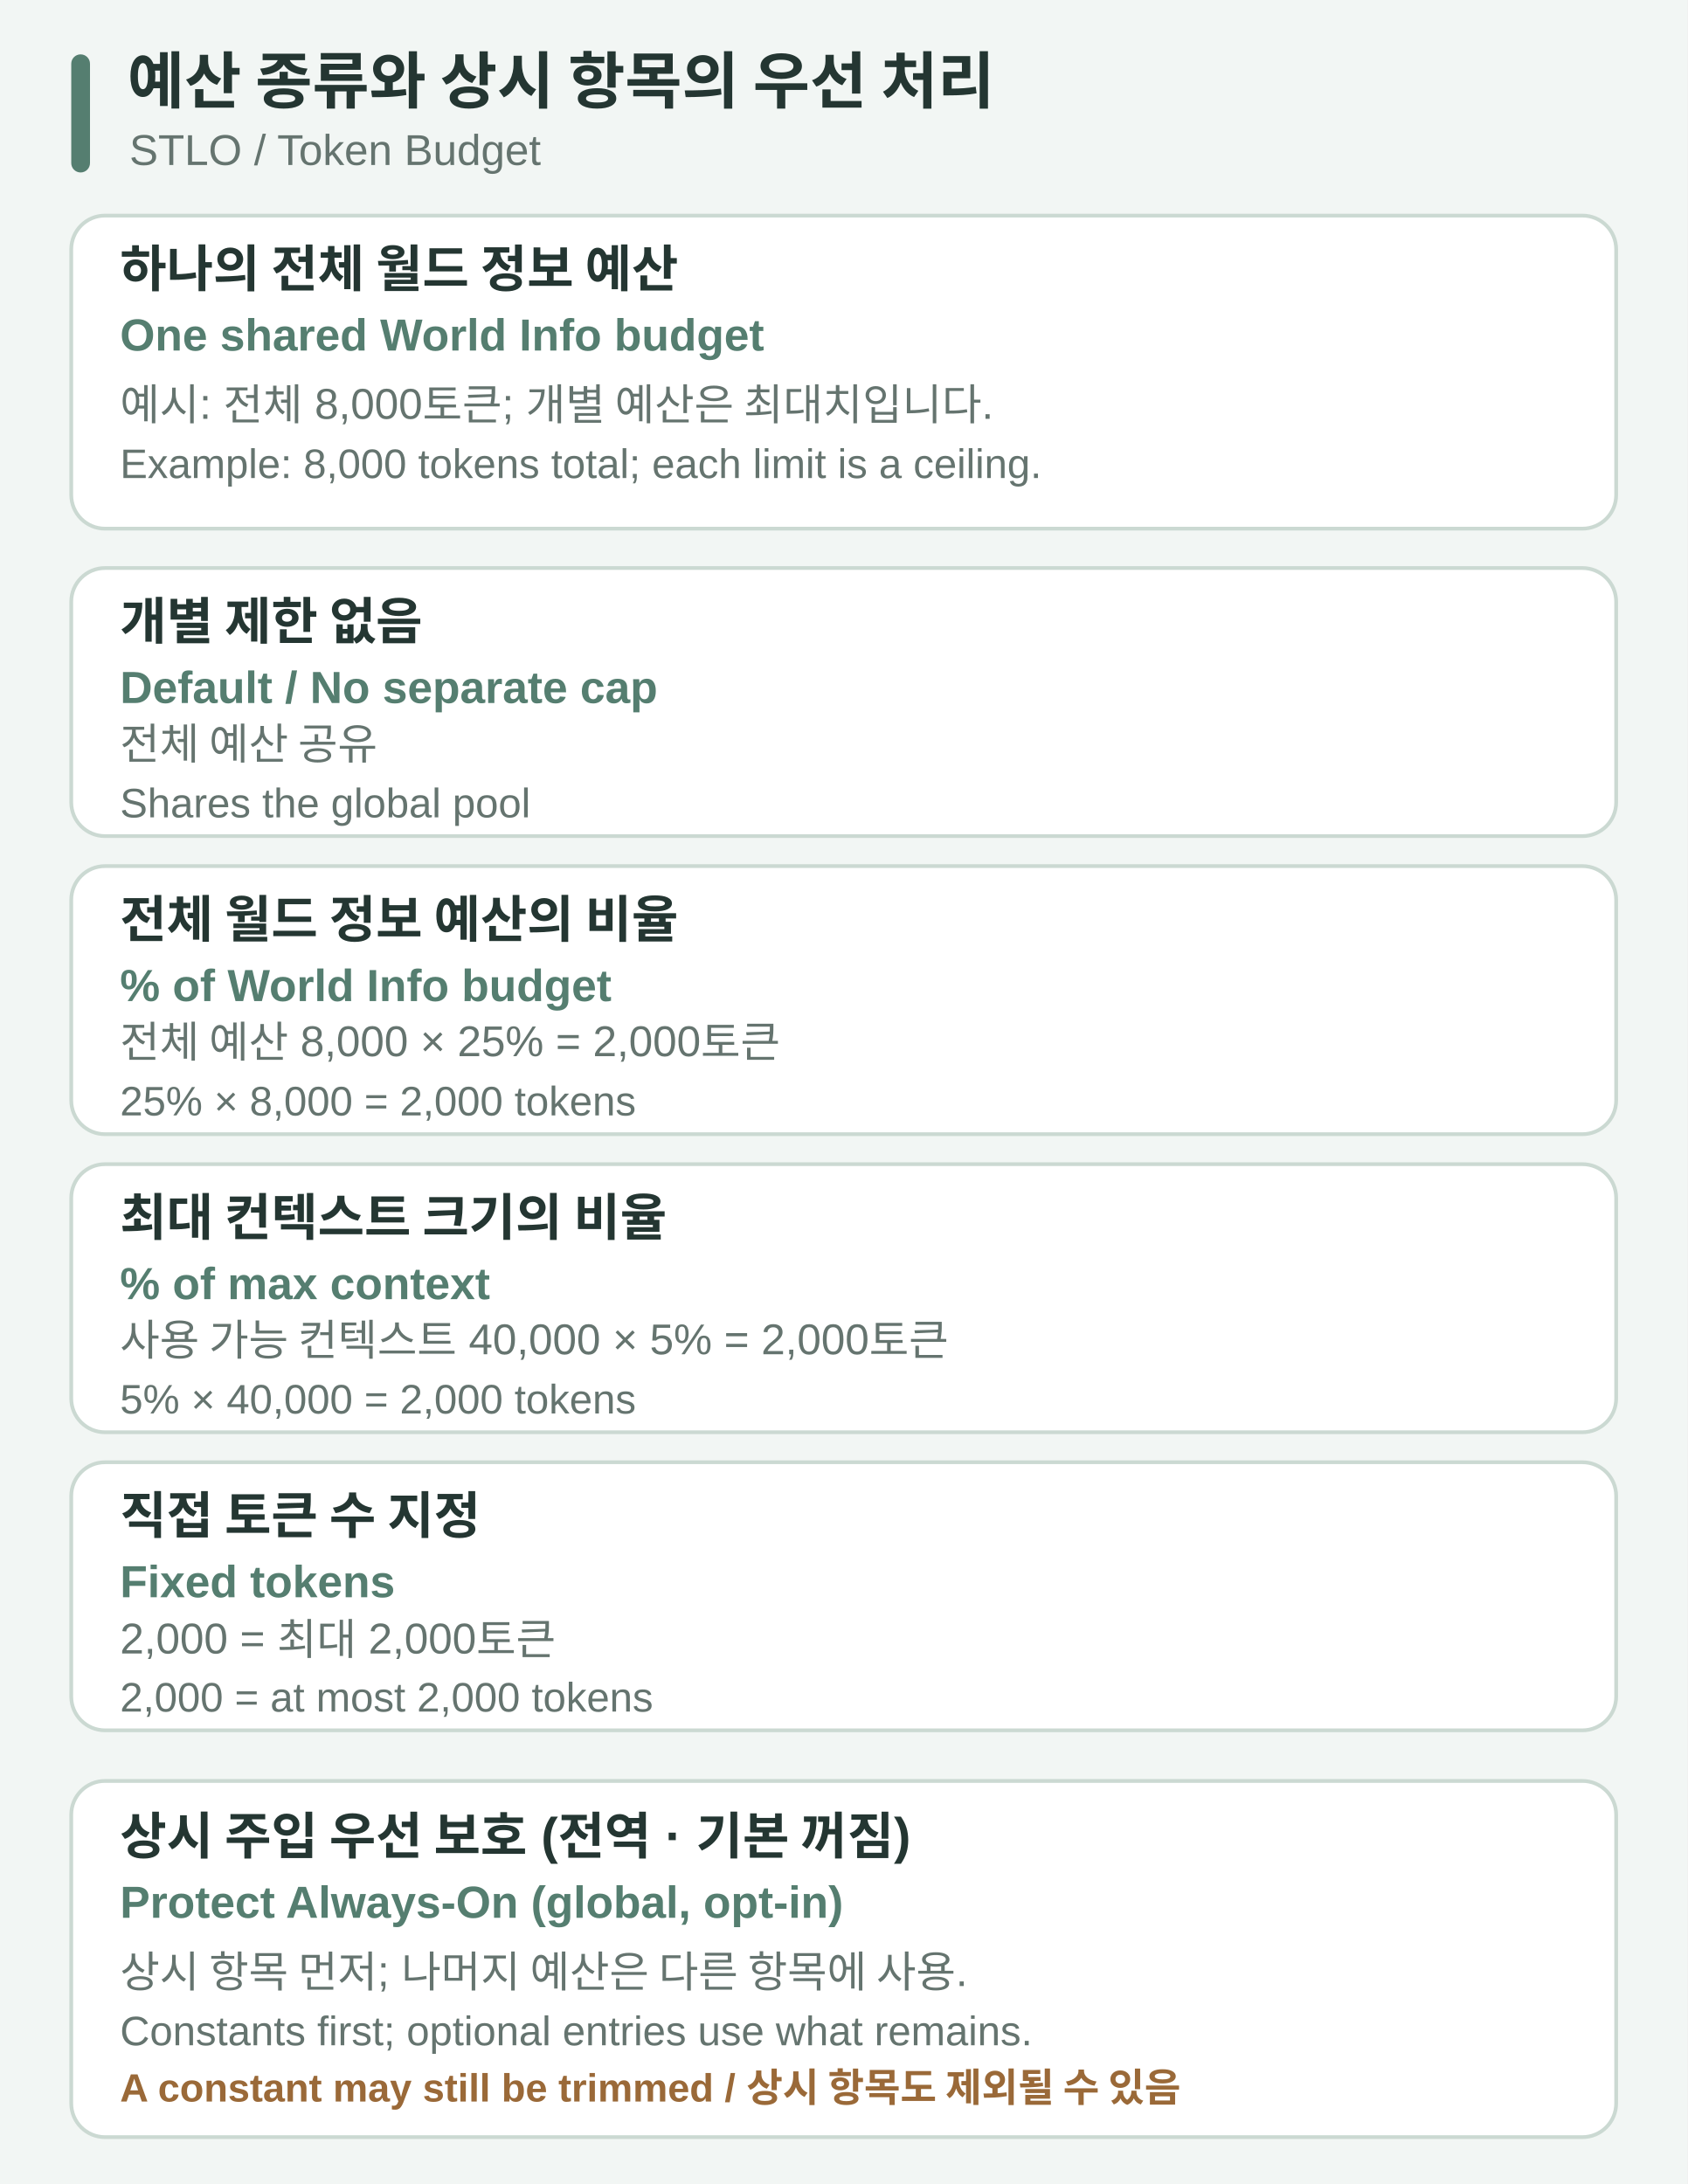
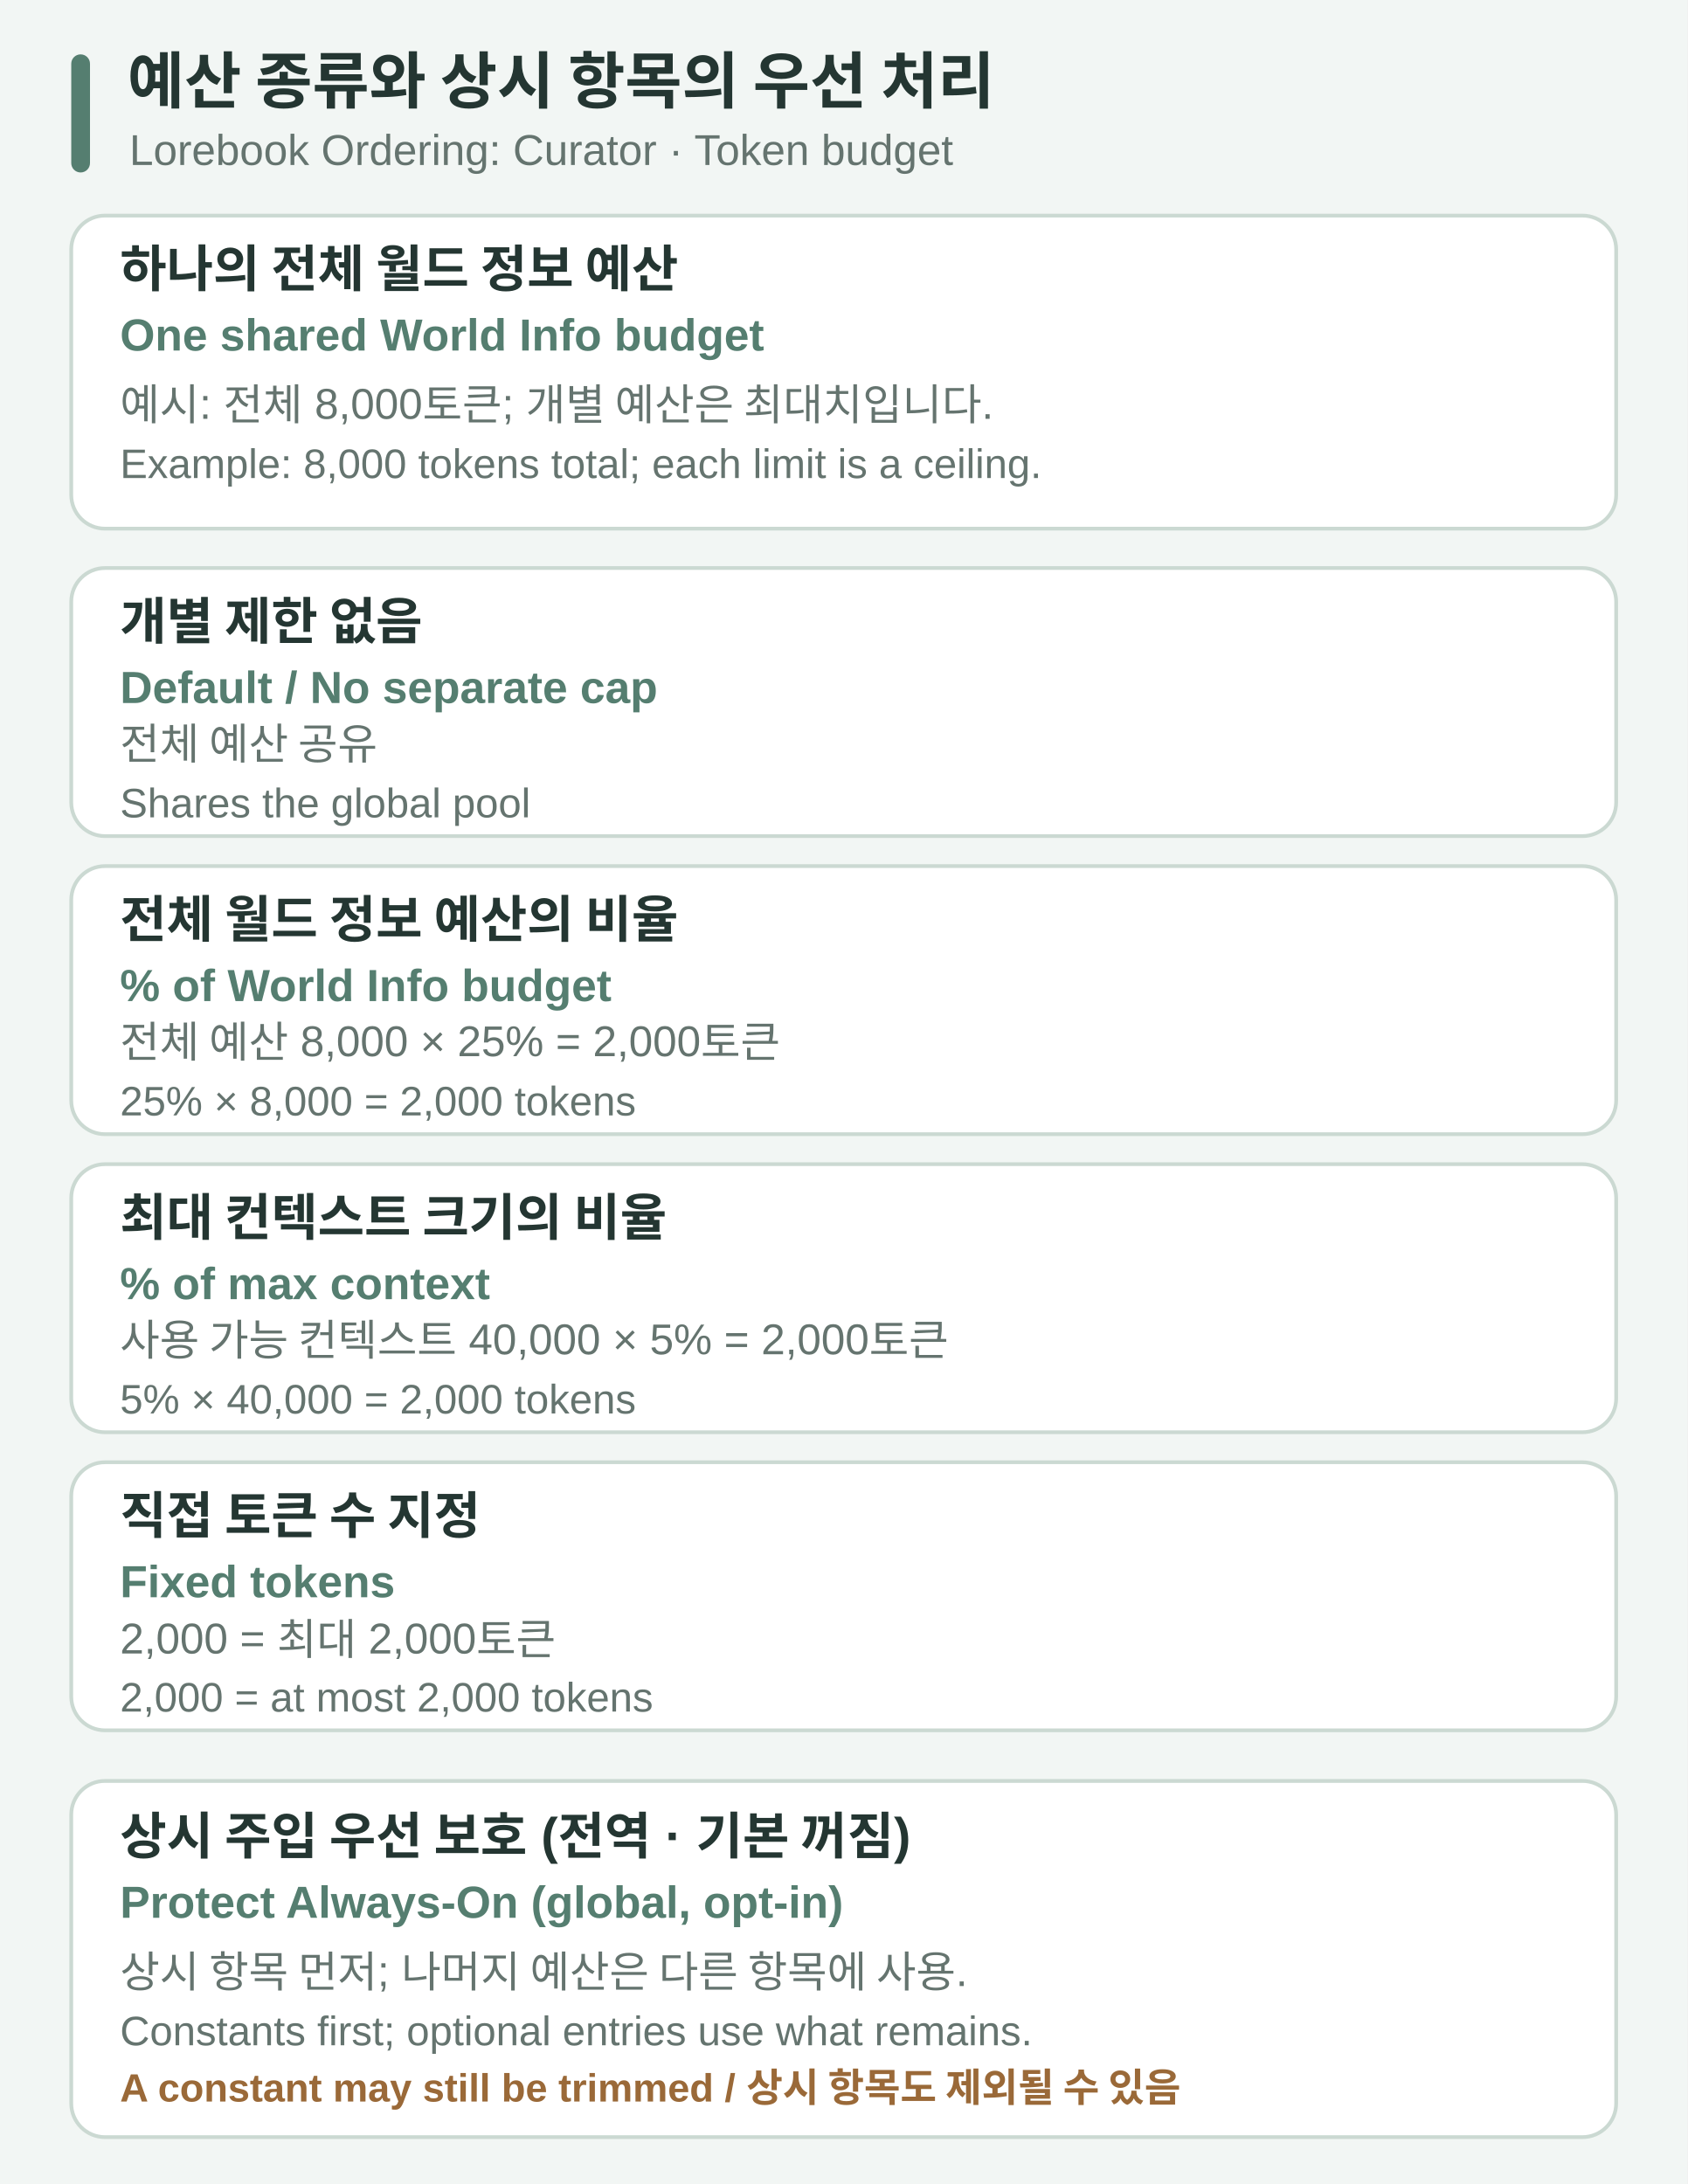
<svg xmlns="http://www.w3.org/2000/svg" viewBox="0 0 900 1165" width="900" height="1165" font-family="Arial, 'Noto Sans KR', 'Apple SD Gothic Neo', 'Malgun Gothic', sans-serif" role="img" aria-label="STLO / Token Budget">
  <rect x="0" y="0" width="900" height="1165" rx="0" fill="#f2f6f4" stroke="none" stroke-width="2" />
  <rect x="38" y="29" width="10" height="63" rx="5" fill="#557e70" stroke="none" stroke-width="2" />
  <text x="68" y="55" font-size="33" fill="#243632" font-weight="650">예산 종류와 상시 항목의 우선 처리</text>
-   <text x="69" y="88" font-size="23" fill="#65746f" font-weight="400">STLO / Token Budget</text>
+   <text x="69" y="88" font-size="23" fill="#65746f" font-weight="400">Lorebook Ordering: Curator · Token budget</text>
  <rect x="38" y="115" width="824" height="167" rx="18" fill="#fff" stroke="#cbd9d2" stroke-width="2" />
  <text x="64" y="153" font-size="27" fill="#243632" font-weight="650">하나의 전체 월드 정보 예산</text>
  <text x="64" y="187" font-size="24" fill="#557e70" font-weight="650">One shared World Info budget</text>
  <text x="64" y="224" font-size="23" fill="#65746f" font-weight="400">예시: 전체 8,000토큰; 개별 예산은 최대치입니다.</text>
  <text x="64" y="255" font-size="22" fill="#65746f" font-weight="400">Example: 8,000 tokens total; each limit is a ceiling.</text>
  <rect x="38" y="303" width="824" height="143" rx="18" fill="#fff" stroke="#cbd9d2" stroke-width="2" />
  <text x="64" y="341" font-size="27" fill="#243632" font-weight="650">개별 제한 없음</text>
  <text x="64" y="375" font-size="24" fill="#557e70" font-weight="650">Default / No separate cap</text>
  <text x="64" y="405" font-size="23" fill="#65746f" font-weight="400">전체 예산 공유</text>
  <text x="64" y="436" font-size="22" fill="#65746f" font-weight="400">Shares the global pool</text>
  <rect x="38" y="462" width="824" height="143" rx="18" fill="#fff" stroke="#cbd9d2" stroke-width="2" />
  <text x="64" y="500" font-size="27" fill="#243632" font-weight="650">전체 월드 정보 예산의 비율</text>
  <text x="64" y="534" font-size="24" fill="#557e70" font-weight="650">% of World Info budget</text>
  <text x="64" y="564" font-size="23" fill="#65746f" font-weight="400">전체 예산 8,000 × 25% = 2,000토큰</text>
  <text x="64" y="595" font-size="22" fill="#65746f" font-weight="400">25% × 8,000 = 2,000 tokens</text>
  <rect x="38" y="621" width="824" height="143" rx="18" fill="#fff" stroke="#cbd9d2" stroke-width="2" />
  <text x="64" y="659" font-size="27" fill="#243632" font-weight="650">최대 컨텍스트 크기의 비율</text>
  <text x="64" y="693" font-size="24" fill="#557e70" font-weight="650">% of max context</text>
  <text x="64" y="723" font-size="23" fill="#65746f" font-weight="400">사용 가능 컨텍스트 40,000 × 5% = 2,000토큰</text>
  <text x="64" y="754" font-size="22" fill="#65746f" font-weight="400">5% × 40,000 = 2,000 tokens</text>
  <rect x="38" y="780" width="824" height="143" rx="18" fill="#fff" stroke="#cbd9d2" stroke-width="2" />
  <text x="64" y="818" font-size="27" fill="#243632" font-weight="650">직접 토큰 수 지정</text>
  <text x="64" y="852" font-size="24" fill="#557e70" font-weight="650">Fixed tokens</text>
  <text x="64" y="882" font-size="23" fill="#65746f" font-weight="400">2,000 = 최대 2,000토큰</text>
  <text x="64" y="913" font-size="22" fill="#65746f" font-weight="400">2,000 = at most 2,000 tokens</text>
  <rect x="38" y="950" width="824" height="190" rx="18" fill="#fff" stroke="#cbd9d2" stroke-width="2" />
  <text x="64" y="989" font-size="27" fill="#243632" font-weight="650">상시 주입 우선 보호 (전역 · 기본 꺼짐)</text>
  <text x="64" y="1023" font-size="24" fill="#557e70" font-weight="650">Protect Always-On (global, opt-in)</text>
  <text x="64" y="1060" font-size="23" fill="#65746f" font-weight="400">상시 항목 먼저; 나머지 예산은 다른 항목에 사용.</text>
  <text x="64" y="1091" font-size="22" fill="#65746f" font-weight="400">Constants first; optional entries use what remains.</text>
  <text x="64" y="1121" font-size="21" fill="#9a6938" font-weight="650">A constant may still be trimmed / 상시 항목도 제외될 수 있음</text>
</svg>
